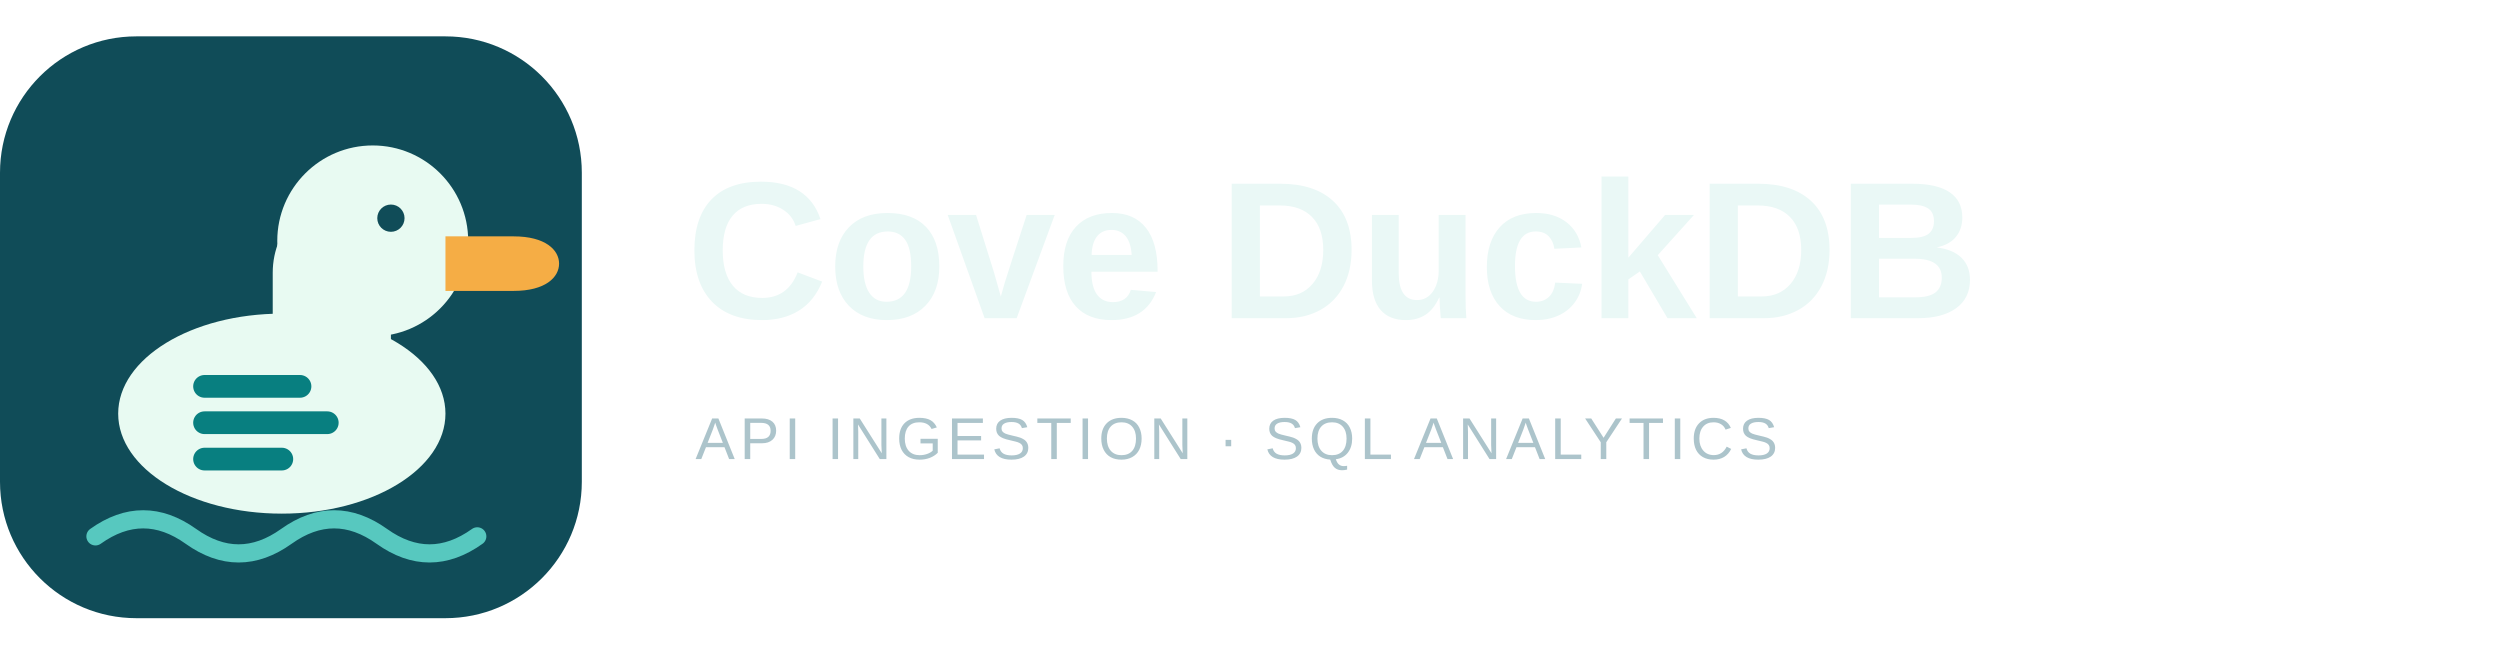
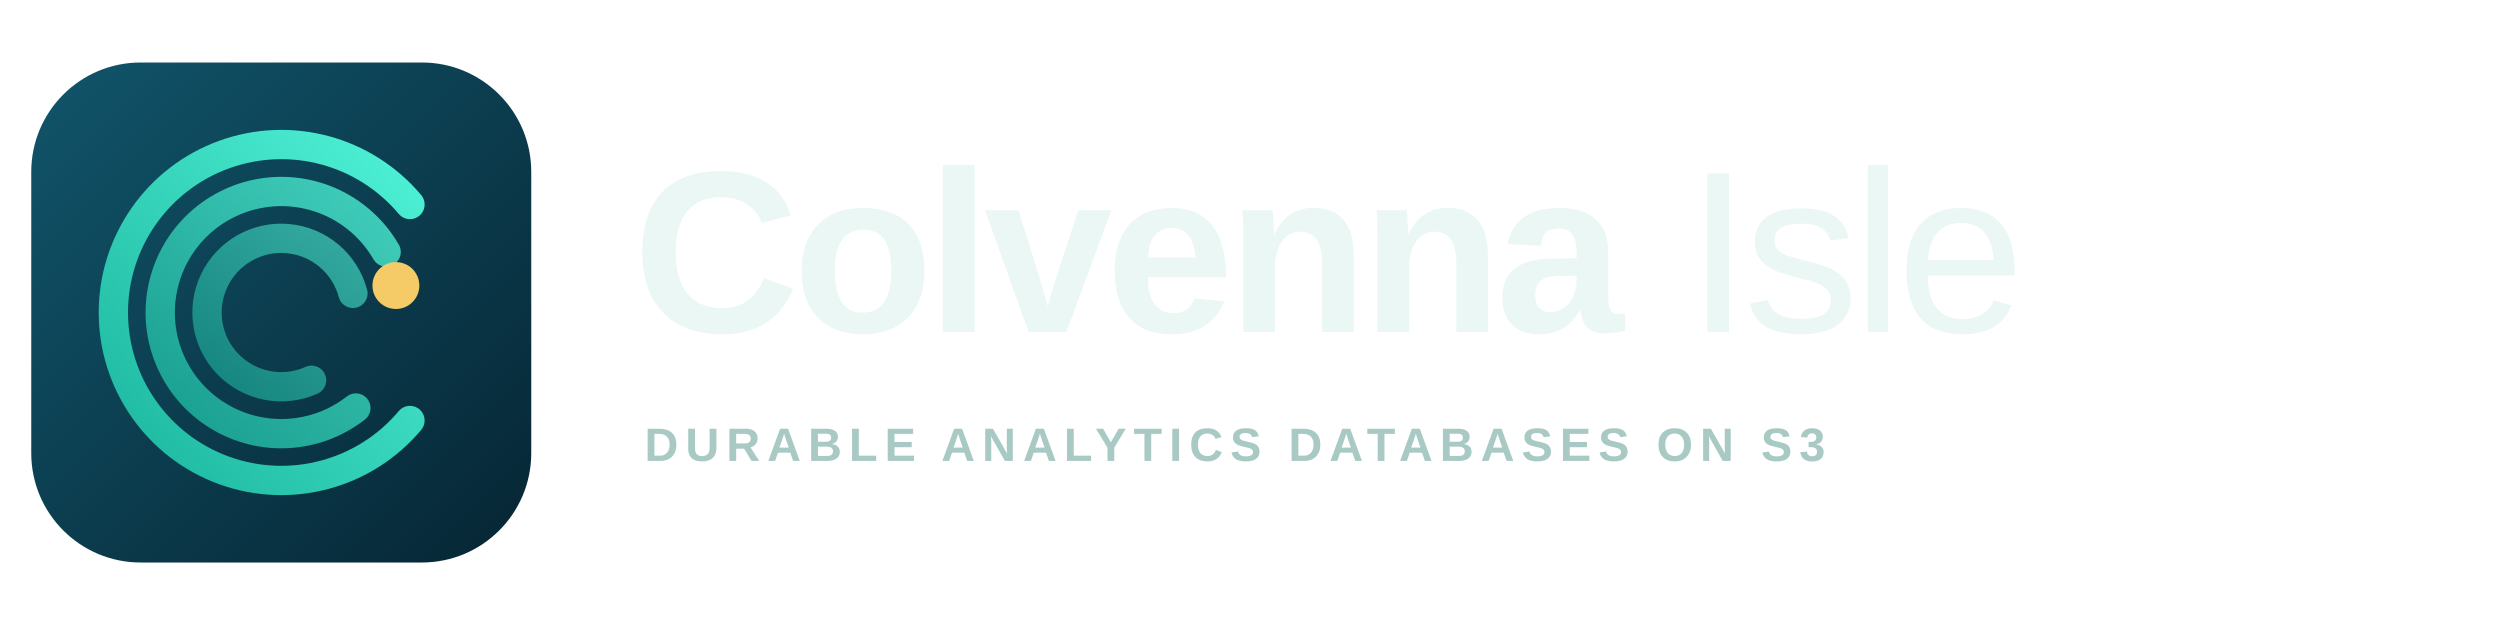
- <svg xmlns="http://www.w3.org/2000/svg" viewBox="0 0 550 144" role="img" aria-labelledby="title desc">
-   <g transform="translate(0 8)">
-     <g>
-       <rect width="128" height="128" rx="30" fill="#104c58" />
-       <ellipse cx="62" cy="83" rx="36" ry="22" fill="#e8faf2" />
-       <path d="M60 75V52c0-10 8-18 18-18h8v45z" fill="#e8faf2" />
-       <circle cx="82" cy="45" r="21" fill="#e8faf2" />
-       <path d="M98 44h15c7 0 10 3 10 6s-3 6-10 6H98z" fill="#f5ad45" />
-       <circle cx="86" cy="40" r="3" fill="#104c58" />
-       <path d="M45 77h21M45 85h27M45 93h17" stroke="#087f80" stroke-width="5" stroke-linecap="round" />
-       <path d="M21 110c7-5 14-5 21 0s14 5 21 0 14-5 21 0 14 5 21 0" fill="none" stroke="#57c8bf" stroke-width="4" stroke-linecap="round" />
+ <svg xmlns="http://www.w3.org/2000/svg" width="640" height="160" viewBox="0 0 640 160" role="img" aria-labelledby="colvenna-isle-dark-title colvenna-isle-dark-desc">
+   <defs>
+     <linearGradient id="colvenna-isle-dark-bg" x1="0" y1="0" x2="1" y2="1">
+       <stop offset="0" stop-color="#11556B" />
+       <stop offset="1" stop-color="#062533" />
+     </linearGradient>
+     <linearGradient id="colvenna-isle-dark-flow" x1="0" y1="1" x2="1" y2="0">
+       <stop offset="0" stop-color="#1BB59E" />
+       <stop offset="1" stop-color="#4FF2D6" />
+     </linearGradient>
+     <g id="colvenna-isle-dark-mark">
+       <rect width="256" height="256" rx="56" fill="url(#colvenna-isle-dark-bg)" />
+       <path d="M193.9 183.3 A86 86 0 1 1 193.9 72.7" fill="none" stroke="url(#colvenna-isle-dark-flow)" stroke-opacity="1" stroke-width="15" stroke-linecap="round" />
+       <path d="M166.2 176.9 A62 62 0 1 1 181.7 97.0" fill="none" stroke="url(#colvenna-isle-dark-flow)" stroke-opacity=".8" stroke-width="15" stroke-linecap="round" />
+       <path d="M143.5 162.7 A38 38 0 1 1 164.7 118.2" fill="none" stroke="url(#colvenna-isle-dark-flow)" stroke-opacity=".6" stroke-width="15" stroke-linecap="round" />
+       <circle cx="186.7" cy="114.2" r="12" fill="#F5CB68" />
    </g>
-   </g>
-   <text x="151" y="70" fill="#eaf8f6" font-family="Arial, Helvetica, sans-serif" font-size="43" font-weight="700">Cove DuckDB</text>
-   <text x="153" y="101" fill="#acc4cb" font-family="Arial, Helvetica, sans-serif" font-size="13" letter-spacing="1.1">API INGESTION · SQL ANALYTICS</text>
+   </defs>
+   <use href="#colvenna-isle-dark-mark" transform="translate(8 16) scale(.5)" />
+   <text x="162" y="85" fill="#EAF7F4" font-family="Arial, Helvetica, sans-serif" font-size="59" font-weight="700" letter-spacing="-1.7">Colvenna<tspan dx="16" font-weight="400">Isle</tspan>
+   </text>
+   <text x="165" y="118" fill="#A8C9C4" font-family="Arial, Helvetica, sans-serif" font-size="12" font-weight="600" letter-spacing="1.8">DURABLE ANALYTICS DATABASES ON S3</text>
</svg>
